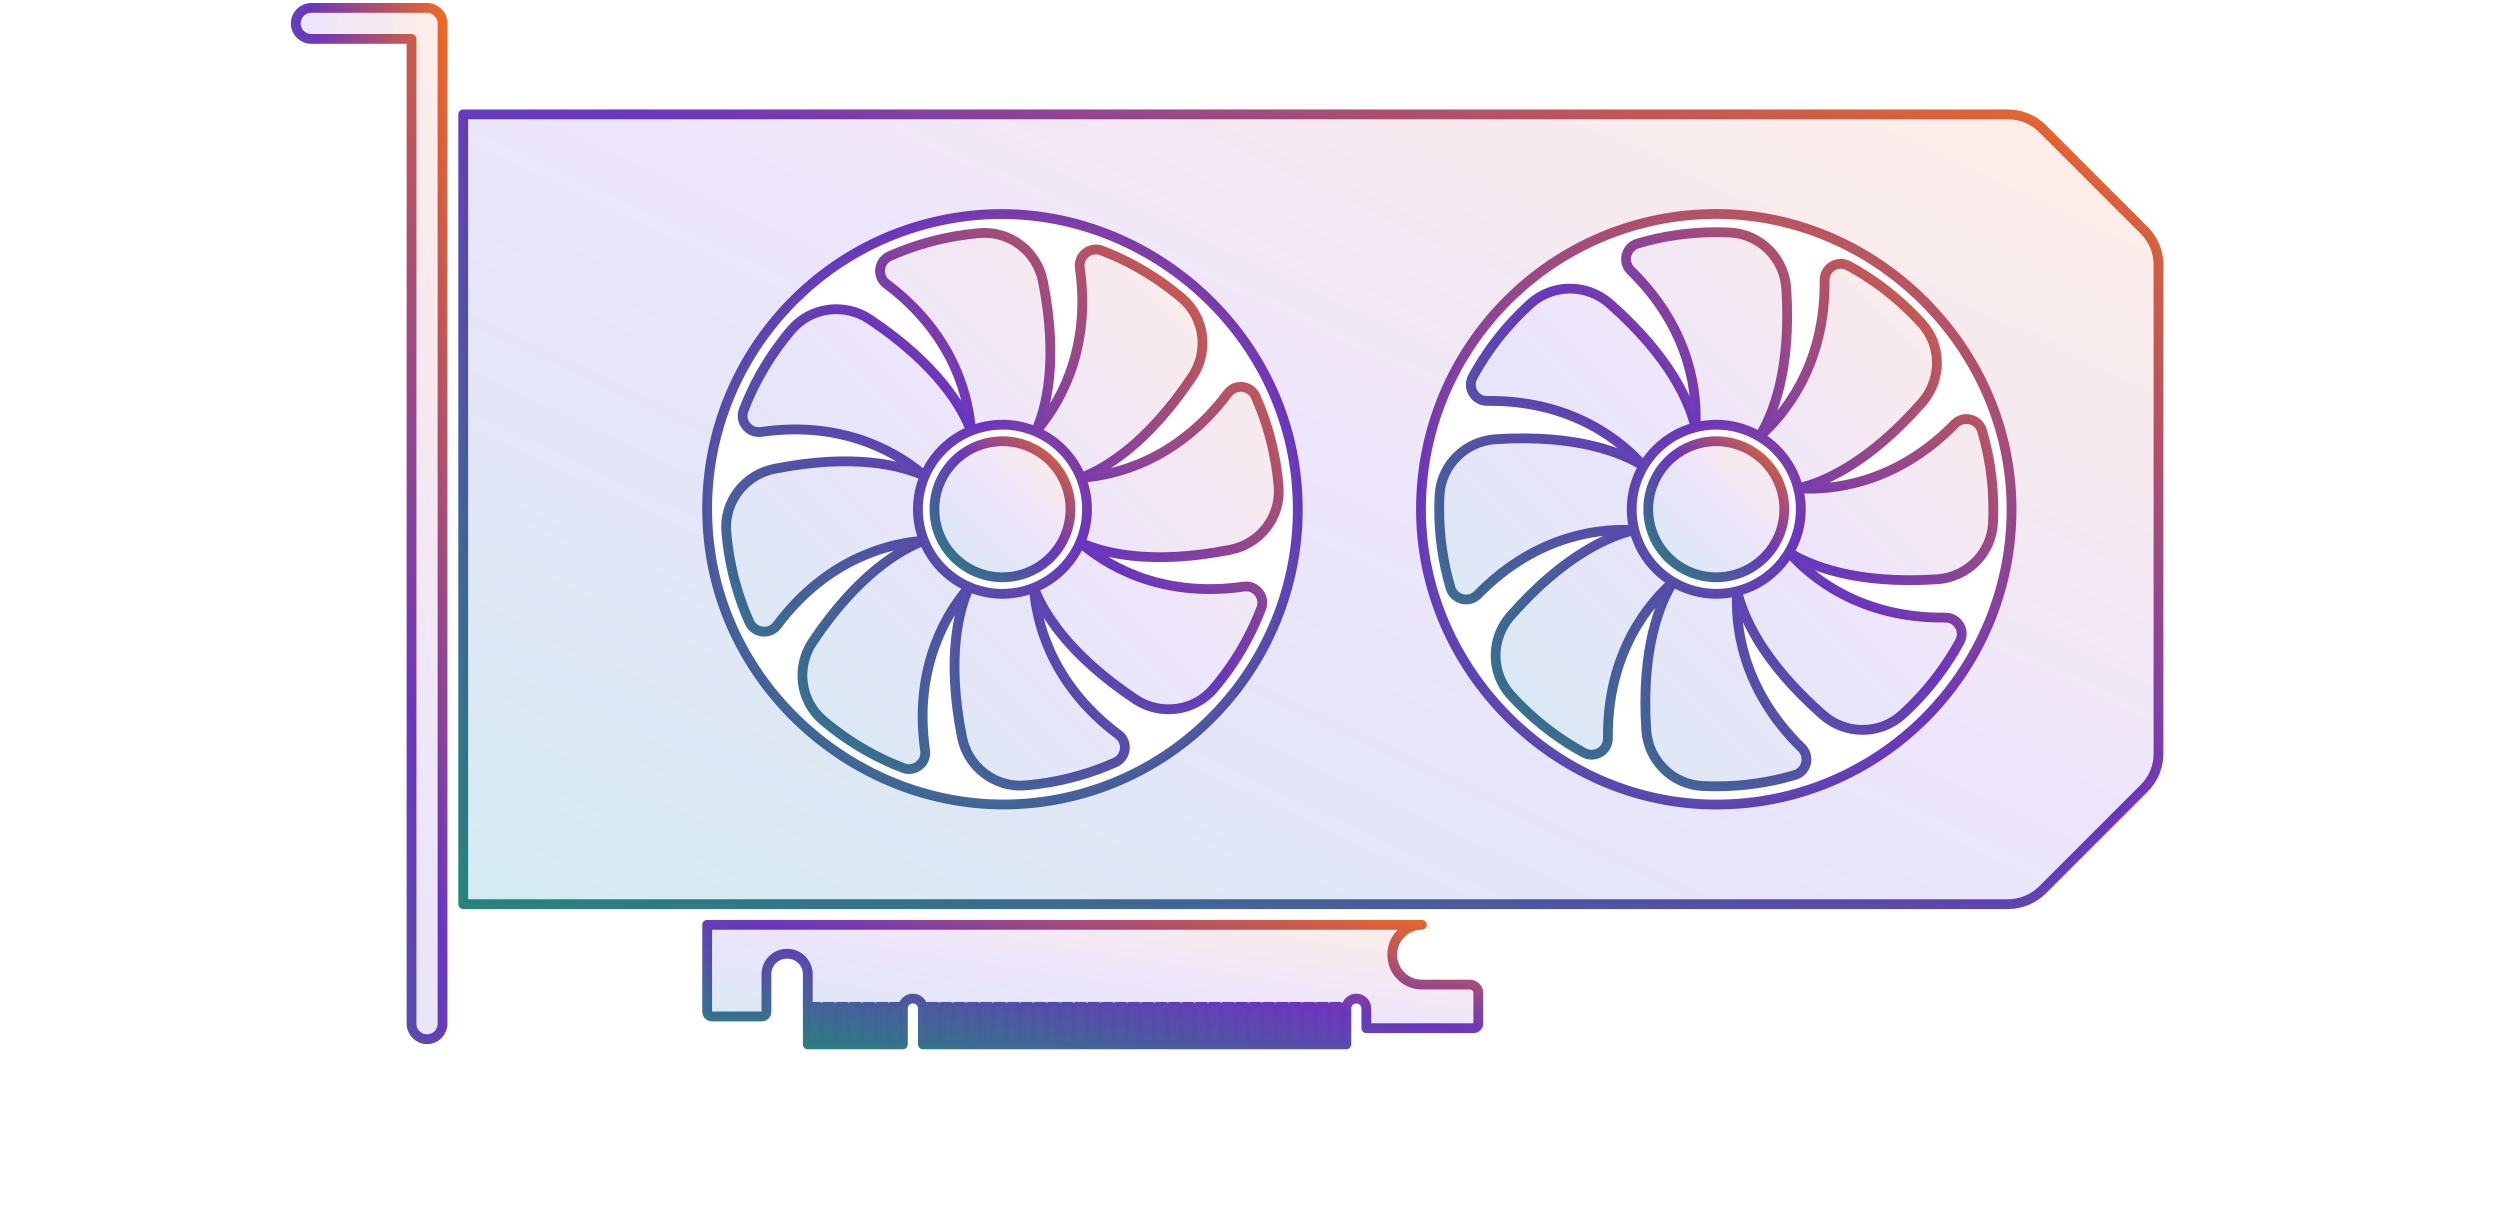
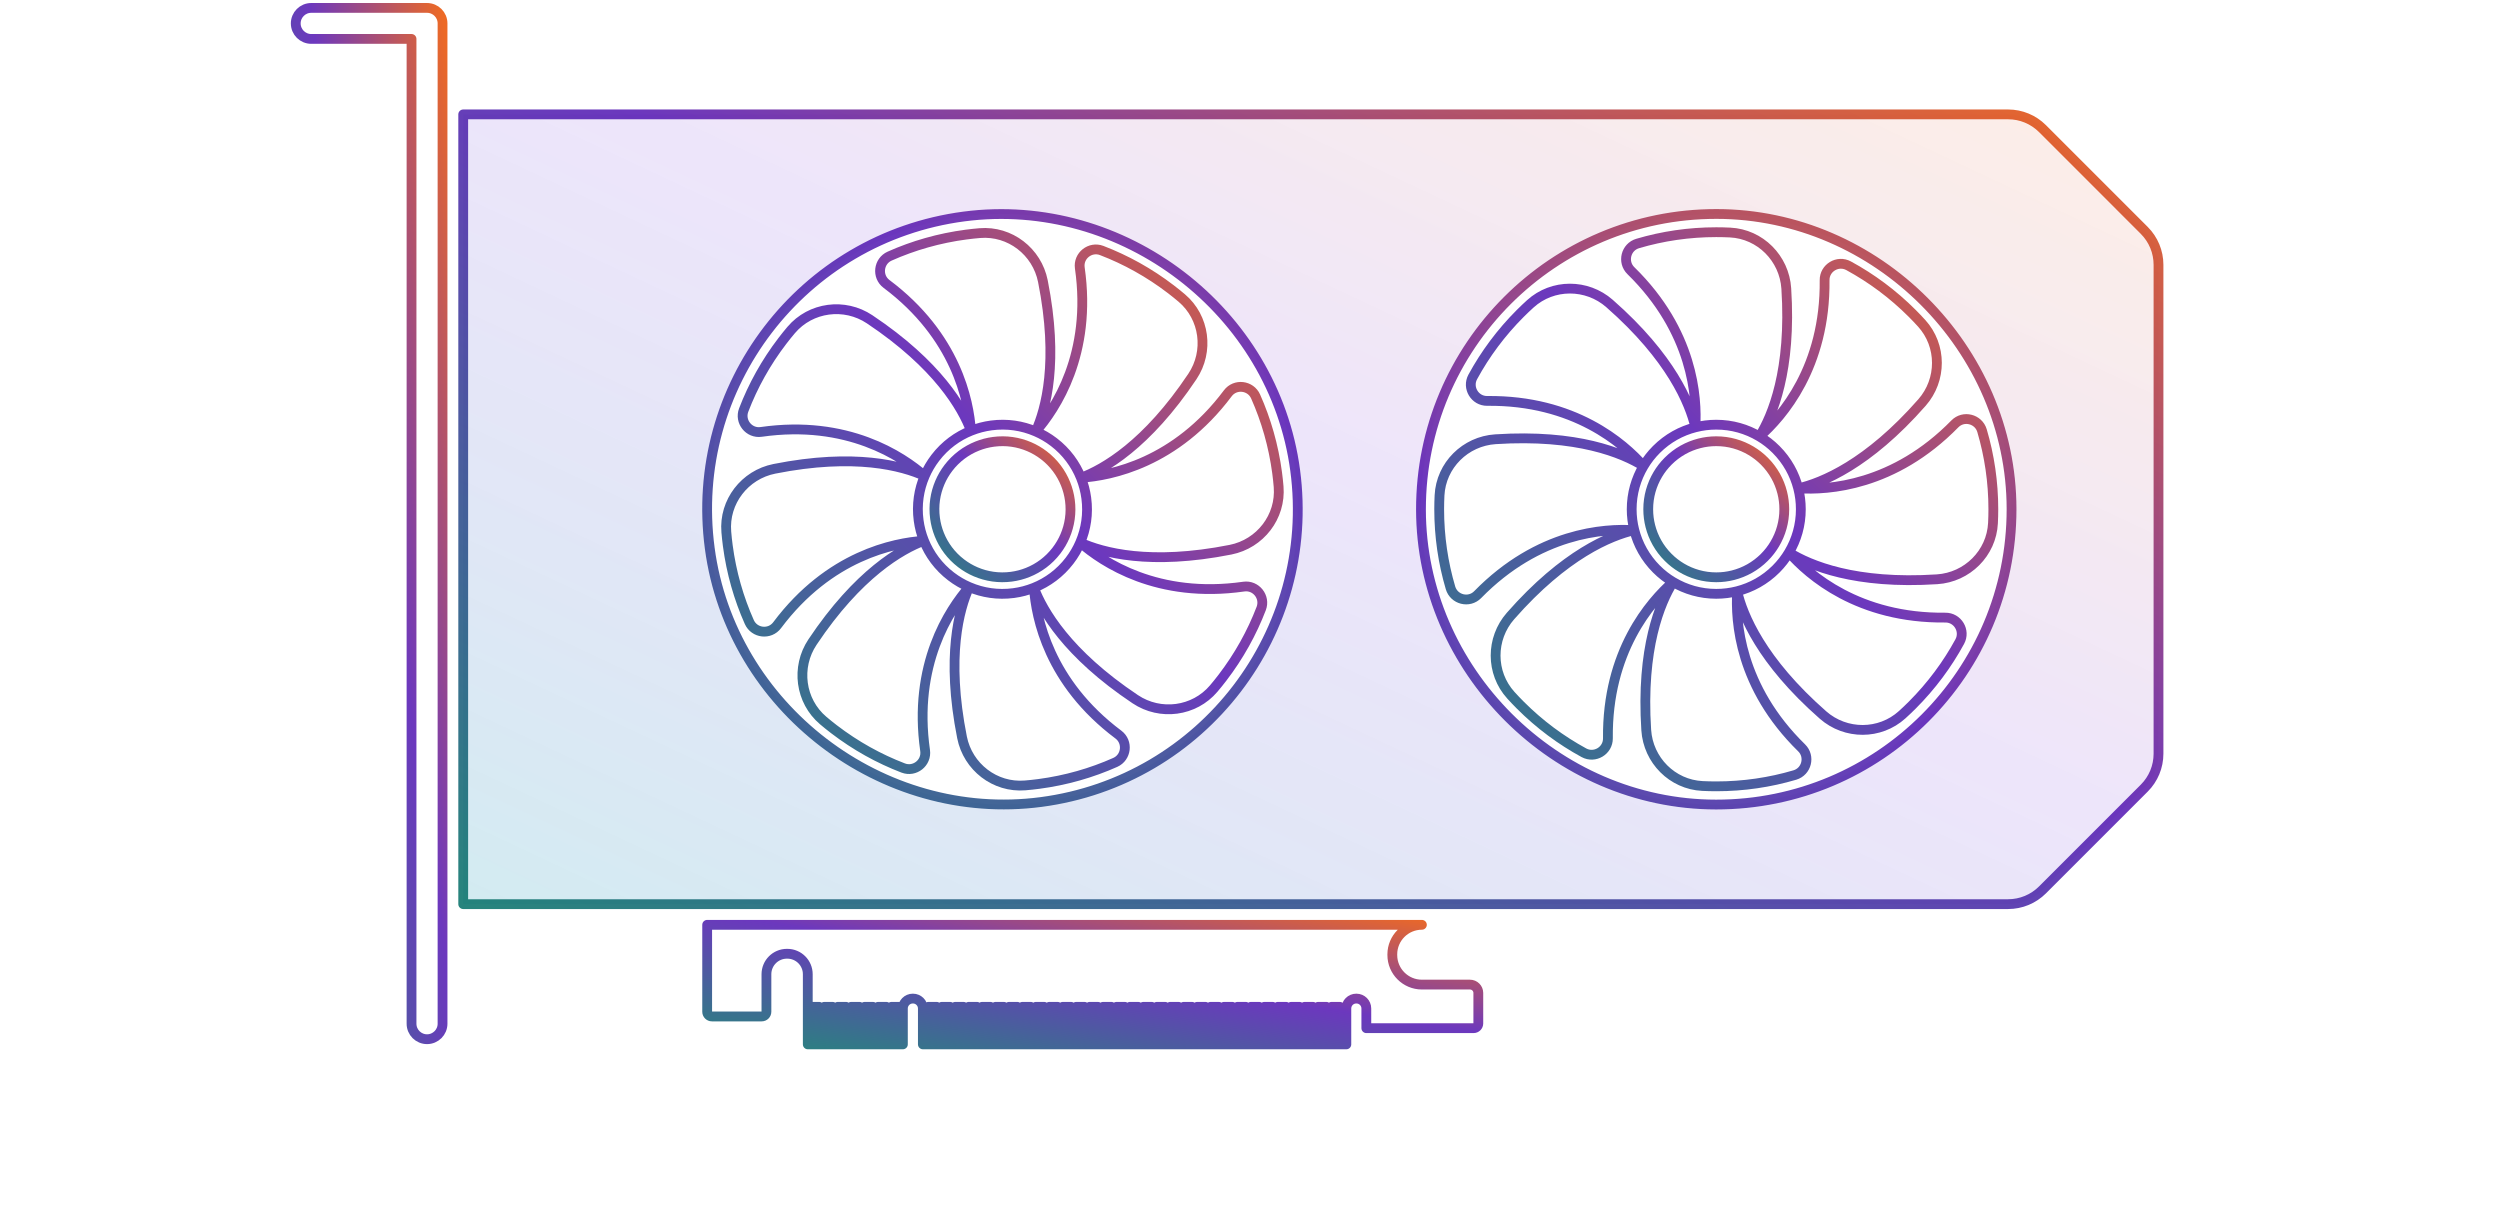
<svg xmlns="http://www.w3.org/2000/svg" viewBox="170 340 1020 500" xml:space="preserve" id="svg2" version="1.1">
  <defs id="defs6">
    <linearGradient id="provinceFill" x1="0%" y1="0%" x2="100%" y2="100%">
      <stop offset="0%" stop-color="#0f766e" stop-opacity="1" />
      <stop offset="55%" stop-color="#5b21b6" stop-opacity="1" />
      <stop offset="100%" stop-color="#ea580c" stop-opacity="1" />
    </linearGradient>
    <linearGradient id="cornerFill" x1="0%" y1="0%" x2="100%" y2="100%">
      <stop offset="0%" stop-color="#0891b2" stop-opacity="0.18" />
      <stop offset="55%" stop-color="#6d28d9" stop-opacity="0.12" />
      <stop offset="100%" stop-color="#ea580c" stop-opacity="0.10" />
    </linearGradient>
    <linearGradient id="arcHighlight" x1="0%" y1="0%" x2="100%" y2="0%">
      <stop offset="0%" stop-color="#0f766e" />
      <stop offset="100%" stop-color="#5b21b6" />
    </linearGradient>
  </defs>
  <g transform="matrix(1.333333,0,0,-1.333333,0,1333.333)" id="g10">
    <g transform="scale(0.1)" id="g12">
-       <path id="path44" style="fill:url(#cornerFill);stroke:url(#provinceFill);stroke-width:30;stroke-opacity:0.9;stroke-linejoin:round;stroke-linecap:round" d="m 5374.78,4265.8 h -25.3 v 103.33 h 25.3 z m -41.12,0 h -25.3 v 103.33 h 25.3 z m -41.12,0 h -25.3 v 103.33 h 25.3 z m -41.12,0 h -25.3 v 103.33 h 25.3 z m -41.12,0 h -25.31 v 103.33 h 25.31 z m -41.12,0 h -25.31 v 103.33 h 25.31 z m -41.12,0 h -25.31 v 103.33 h 25.31 z m -41.12,0 h -25.31 v 103.33 h 25.31 z m -41.12,0 h -25.31 v 103.33 h 25.31 z m -41.13,0 h -25.3 v 103.33 h 25.3 z m -41.12,0 h -25.3 v 103.33 h 25.3 z m -41.12,0 h -25.3 v 103.33 h 25.3 z m -41.12,0 h -25.3 v 103.33 h 25.3 z m -41.12,0 h -25.3 v 103.33 h 25.3 z m -41.12,0 h -25.31 v 103.33 h 25.31 z m -41.12,0 h -25.31 v 103.33 h 25.31 z m -41.12,0 h -25.31 v 103.33 h 25.31 z m -41.12,0 h -25.31 v 103.33 h 25.31 z m -41.12,0 h -25.31 v 103.33 h 25.31 z m -41.12,0 h -25.31 v 103.33 h 25.31 z m -41.13,0 h -25.3 v 103.33 h 25.3 z m -41.12,0 h -25.3 v 103.33 h 25.3 z m -41.12,0 h -25.3 v 103.33 h 25.3 z m -41.12,0 h -25.3 v 103.33 h 25.3 z m -41.12,0 h -25.31 v 103.33 h 25.31 z m -41.12,0 h -25.31 v 103.33 h 25.31 z m -41.12,0 h -25.31 v 103.33 h 25.31 z m -41.12,0 h -25.31 v 103.33 h 25.31 z m -41.12,0 h -25.31 v 103.33 h 25.31 z m -41.12,0 h -25.31 v 103.33 h 25.31 z m -41.13,0 h -25.3 v 103.33 h 25.3 z m -112.81,0 h -25.31 v 103.33 h 25.31 z m -41.13,0 h -25.3 v 103.33 h 25.3 z m -41.12,0 h -25.3 v 103.33 h 25.3 z m -41.12,0 h -25.3 v 103.33 h 25.3 z m -41.12,0 h -25.3 v 103.33 h 25.3 z m -41.12,0 h -25.3 v 103.33 h 25.3 z m -41.12,0 h -25.31 v 103.33 h 25.31 z m 1991.47,171.34 h -147.06 c -50.01,0 -90.55,40.54 -90.55,90.56 v 1.82 c 0,50.02 40.54,90.56 90.55,90.56 H 3438.93 v -265.97 c 0,-8.01 6.5,-14.5 14.5,-14.5 h 152.36 c 8.01,0 14.5,6.49 14.5,14.5 v 114.77 c 0,34.59 28.04,62.63 62.63,62.63 h 1.26 c 34.59,0 62.63,-28.04 62.63,-62.63 v -203.08 -11.59 h 9.49 25.31 15.82 25.3 15.82 25.3 15.82 25.3 15.82 25.3 15.82 25.3 15.82 25.31 9.48 v 11.59 40.07 58.21 c 0,16.72 13.56,30.27 30.28,30.27 h 0.61 c 16.72,0 30.27,-13.55 30.27,-30.27 v -44.5 -53.78 -11.59 h 16.87 25.3 15.82 25.31 15.81 25.31 15.81 25.31 15.81 25.31 15.81 25.31 15.81 25.31 15.82 25.3 15.82 25.3 15.82 25.3 15.82 25.3 15.82 25.31 15.81 25.31 15.81 25.31 15.81 25.31 15.81 25.31 15.81 25.31 15.82 25.3 15.82 25.3 15.82 25.3 15.82 25.3 15.82 25.3 15.82 25.31 15.81 25.31 15.81 25.31 15.81 25.31 15.81 25.31 15.82 25.3 15.82 25.3 15.82 25.3 15.82 25.3 20.04 v 11.59 98.28 c 0,16.72 13.55,30.27 30.27,30.27 h 0.61 c 16.72,0 30.27,-13.55 30.27,-30.27 v -60.32 h 328.18 c 8,0 14.5,6.49 14.5,14.5 v 93.31 c 0,14.12 -11.45,25.57 -25.57,25.57" />
-       <path id="path46" style="fill:url(#cornerFill);stroke:url(#provinceFill);stroke-width:30;stroke-opacity:0.9;stroke-linejoin:round;stroke-linecap:round" d="m 2581.72,7425.79 h -354.27 c -26.21,0 -47.45,-21.24 -47.45,-47.44 0,-26.21 21.24,-47.45 47.45,-47.45 h 306.82 V 4317.47 c 0,-26.21 21.25,-47.45 47.45,-47.45 26.2,0 47.45,21.24 47.45,47.45 v 3060.88 c 0,26.2 -21.25,47.44 -47.45,47.44" />
-       <path id="path48" style="fill:url(#cornerFill);stroke:url(#provinceFill);stroke-width:30;stroke-opacity:0.9;stroke-linejoin:round;stroke-linecap:round" d="m 6728.52,5943.03 c -8.89,35.12 -27.09,68.37 -54.57,95.84 -12.55,12.55 -26.28,23.14 -40.84,31.78 v 0 c -31.12,18.55 -67.5,29.19 -106.36,29.19 -17.75,0 -34.95,-2.22 -51.35,-6.41 v 0 c -35.12,-8.9 -68.37,-27.1 -95.85,-54.58 -12.55,-12.54 -23.14,-26.27 -31.78,-40.83 l 0.01,-0.01 c -18.55,-31.12 -29.19,-67.5 -29.19,-106.36 0,-17.74 2.22,-34.94 6.41,-51.35 v 0 c 8.89,-35.12 27.09,-68.37 54.57,-95.85 12.55,-12.54 26.28,-23.13 40.84,-31.77 v 0 c 31.12,-18.55 67.5,-29.19 106.36,-29.19 17.75,0 34.95,2.22 51.35,6.41 v 0 c 35.12,8.9 68.37,27.1 95.85,54.57 12.55,12.55 23.14,26.28 31.78,40.84 v 0.01 c 18.54,31.12 29.18,67.5 29.18,106.36 0,17.74 -2.22,34.94 -6.4,51.35 h -0.01" />
-       <path id="path50" style="fill:url(#cornerFill);stroke:url(#provinceFill);stroke-width:30;stroke-opacity:0.9;stroke-linejoin:round;stroke-linecap:round" d="m 4580.45,5789.81 0.01,-0.01 c -8.28,-19.35 -19.09,-38 -32.5,-55.51 -29.38,-38.35 -67.39,-66.2 -109.22,-82.89 v -0.01 c -19.53,-7.83 -40.37,-13.37 -62.23,-16.27 -47.89,-6.34 -94.46,0.84 -135.84,18.62 l -0.01,-0.01 c -19.35,8.28 -38,19.09 -55.51,32.5 -38.35,29.39 -66.2,67.39 -82.89,109.22 v 0 c -7.84,19.53 -13.38,40.37 -16.28,62.23 -6.34,47.9 0.84,94.46 18.62,135.84 l -0.01,0.01 c 8.28,19.35 19.09,38 32.51,55.51 29.38,38.35 67.38,66.2 109.21,82.89 v 0 c 19.54,7.84 40.37,13.38 62.24,16.28 47.89,6.34 94.45,-0.84 135.83,-18.62 l 0.01,0.01 c 19.35,-8.28 38,-19.09 55.51,-32.5 38.35,-29.39 66.2,-67.39 82.89,-109.22 v 0 c 7.84,-19.53 13.38,-40.37 16.28,-62.24 6.34,-47.89 -0.84,-94.45 -18.62,-135.83 z m 460.01,-21.88 c 90.67,18.04 154.71,100.8 147.1,192.92 -1.16,14 -2.66,28.03 -4.53,42.1 -10.96,82.83 -33.54,161.23 -65.87,233.86 -15.35,34.45 -62.5,39.86 -85.11,9.67 -159.6,-213.08 -357.83,-252.29 -448.75,-258.4 69.28,26.17 200.76,100.64 340.53,310.05 51.22,76.72 37.68,180.35 -32.7,239.99 -10.71,9.07 -21.7,17.93 -32.97,26.57 -66.32,50.81 -137.72,90.28 -211.94,118.77 -35.21,13.52 -72.38,-16 -67.02,-53.33 37.81,-263.53 -74.63,-431.42 -134.59,-500.04 30.45,67.45 70.73,212.92 21.65,459.52 -18.04,90.66 -100.8,154.7 -192.92,147.09 -13.99,-1.16 -28.03,-2.67 -42.1,-4.53 -82.83,-10.96 -161.23,-33.54 -233.86,-65.88 -34.45,-15.34 -39.86,-62.49 -9.67,-85.1 213.08,-159.6 252.29,-357.83 258.4,-448.75 -26.17,69.28 -100.64,200.75 -310.04,340.53 -76.72,51.21 -180.36,37.68 -240,-32.7 -9.07,-10.71 -17.93,-21.7 -26.57,-32.97 -50.81,-66.32 -90.28,-137.72 -118.77,-211.94 -13.52,-35.21 16,-72.38 53.33,-67.03 263.53,37.82 431.42,-74.62 500.04,-134.58 -67.45,30.45 -212.92,70.73 -459.51,21.65 -90.67,-18.04 -154.71,-100.8 -147.1,-192.92 1.16,-14 2.67,-28.03 4.53,-42.1 10.96,-82.83 33.54,-161.23 65.88,-233.86 15.34,-34.45 62.49,-39.86 85.1,-9.67 159.6,213.08 357.83,252.28 448.75,258.4 -69.28,-26.17 -200.75,-100.64 -340.53,-310.05 -51.22,-76.72 -37.68,-180.35 32.7,-239.99 10.71,-9.07 21.7,-17.93 32.97,-26.57 66.32,-50.81 137.73,-90.29 211.94,-118.77 35.21,-13.52 72.38,16 67.02,53.33 -37.81,263.53 74.63,431.42 134.6,500.04 -30.46,-67.45 -70.74,-212.92 -21.66,-459.51 18.04,-90.67 100.8,-154.71 192.93,-147.1 13.99,1.16 28.02,2.67 42.09,4.53 82.83,10.96 161.23,33.54 233.86,65.87 34.45,15.35 39.86,62.5 9.67,85.11 -213.08,159.6 -252.28,357.83 -258.4,448.75 26.17,-69.28 100.64,-200.75 310.04,-340.53 76.73,-51.21 180.36,-37.68 240,32.7 9.07,10.71 17.93,21.7 26.57,32.97 50.81,66.32 90.29,137.72 118.77,211.94 13.52,35.21 -16,72.38 -53.33,67.02 -263.53,-37.81 -431.42,74.63 -500.04,134.59 67.45,-30.45 212.92,-70.73 459.51,-21.65" />
-       <path id="path52" style="fill:url(#cornerFill);stroke:url(#provinceFill);stroke-width:30;stroke-opacity:0.9;stroke-linejoin:round;stroke-linecap:round" d="m 4535.81,5969.06 h -0.01 c -13.42,33.65 -35.83,64.22 -66.68,87.86 -14.08,10.79 -29.09,19.49 -44.65,26.14 h -0.01 c -33.28,14.3 -70.74,20.08 -109.27,14.97 -17.59,-2.32 -34.35,-6.78 -50.06,-13.08 v -0.01 c -33.65,-13.42 -64.22,-35.83 -87.86,-66.68 -10.79,-14.08 -19.49,-29.09 -26.14,-44.65 v -0.01 c -14.3,-33.28 -20.07,-70.75 -14.97,-109.27 2.32,-17.59 6.78,-34.35 13.09,-50.06 v 0 c 13.43,-33.65 35.83,-64.22 66.68,-87.86 14.08,-10.79 29.09,-19.49 44.66,-26.14 v 0 c 33.28,-14.3 70.75,-20.08 109.27,-14.98 17.59,2.33 34.35,6.79 50.06,13.09 v 0.01 c 33.65,13.42 64.22,35.83 87.86,66.68 10.79,14.08 19.49,29.09 26.14,44.65 v 0.01 c 14.3,33.28 20.08,70.74 14.98,109.27 -2.33,17.59 -6.79,34.35 -13.09,50.06" />
-       <path id="path54" style="fill:url(#cornerFill);stroke:url(#provinceFill);stroke-width:30;stroke-opacity:0.9;stroke-linejoin:round;stroke-linecap:round" d="m 6785.54,5891.68 c 0,-48.31 -13.22,-93.53 -36.28,-132.22 h 0.01 c -10.75,-18.1 -23.91,-35.17 -39.51,-50.77 -34.16,-34.16 -75.49,-56.78 -119.15,-67.84 v 0 c -20.39,-5.21 -41.77,-7.97 -63.83,-7.97 -48.31,0 -93.53,13.23 -132.22,36.29 l -0.01,-0.01 c -18.1,10.74 -35.17,23.91 -50.76,39.51 -34.16,34.15 -56.79,75.49 -67.84,119.15 l -0.01,-0.01 c -5.2,20.4 -7.96,41.78 -7.96,63.84 0,48.31 13.22,93.53 36.28,132.22 v 0 c 10.74,18.1 23.9,35.17 39.5,50.77 34.16,34.16 75.49,56.78 119.15,67.84 v 0 c 20.4,5.21 41.78,7.97 63.83,7.97 48.31,0 93.54,-13.23 132.22,-36.29 l 0.01,0.01 c 18.1,-10.74 35.17,-23.91 50.77,-39.51 34.16,-34.16 56.78,-75.49 67.83,-119.15 l 0.01,0.01 c 5.2,-20.4 7.96,-41.78 7.96,-63.84 z m 370.84,326.64 c 60.85,69.34 61.02,173.85 -0.92,242.21 -9.43,10.4 -19.16,20.62 -29.2,30.66 -59.07,59.08 -124.68,107.59 -194.52,145.57 -33.13,18.02 -73.85,-6.37 -73.44,-44.08 2.9,-266.21 -130.6,-417.89 -199.05,-478.05 39.04,62.87 98.06,201.8 81.78,452.7 -5.99,92.25 -79.63,166.59 -171.96,171.14 -14.02,0.69 -28.13,1.04 -42.33,1.04 -83.54,0 -164.23,-12.09 -240.47,-34.62 -36.17,-10.69 -47.73,-56.72 -20.77,-83.1 190.3,-186.19 203.15,-387.84 197.28,-478.78 -16.85,72.11 -73.42,212.22 -262.67,378.27 -69.34,60.84 -173.85,61.03 -242.21,-0.92 -10.4,-9.42 -20.63,-19.16 -30.67,-29.19 -59.07,-59.08 -107.58,-124.69 -145.56,-194.52 -18.02,-33.14 6.36,-73.86 44.08,-73.45 266.21,2.91 417.89,-130.6 478.04,-199.05 -62.87,39.05 -201.79,98.07 -452.69,81.78 -92.25,-5.99 -166.6,-79.62 -171.14,-171.95 -0.69,-14.03 -1.04,-28.14 -1.04,-42.33 0,-83.55 12.09,-164.24 34.62,-240.48 10.68,-36.17 56.72,-47.72 83.1,-20.76 186.18,190.29 387.84,203.14 478.77,197.28 -72.11,-16.86 -212.22,-73.43 -378.27,-262.68 -60.84,-69.34 -61.02,-173.85 0.92,-242.21 9.43,-10.4 19.16,-20.63 29.2,-30.66 59.07,-59.08 124.68,-107.59 194.52,-145.57 33.13,-18.02 73.85,6.37 73.44,44.08 -2.9,266.21 130.6,417.89 199.05,478.05 -39.04,-62.87 -98.06,-201.8 -81.77,-452.7 5.98,-92.25 79.62,-166.59 171.95,-171.14 14.02,-0.69 28.13,-1.04 42.33,-1.04 83.54,0 164.24,12.09 240.47,34.62 36.18,10.68 47.73,56.72 20.77,83.1 -190.3,186.19 -203.15,387.84 -197.28,478.78 16.86,-72.12 73.43,-212.23 262.67,-378.27 69.34,-60.85 173.85,-61.03 242.21,0.92 10.41,9.42 20.63,19.15 30.67,29.19 59.07,59.08 107.58,124.68 145.56,194.52 18.02,33.13 -6.36,73.86 -44.08,73.45 -266.21,-2.91 -417.89,130.6 -478.04,199.04 62.87,-39.04 201.79,-98.06 452.69,-81.77 92.25,5.99 166.6,79.62 171.14,171.95 0.69,14.02 1.04,28.14 1.04,42.33 0,83.55 -12.09,164.24 -34.61,240.48 -10.69,36.17 -56.73,47.72 -83.1,20.76 -186.19,-190.29 -387.85,-203.14 -478.78,-197.28 72.11,16.86 212.22,73.43 378.27,262.68" />
+       <path id="path44" style="fill:none;stroke:url(#provinceFill);stroke-width:30;stroke-opacity:0.9;stroke-linejoin:round;stroke-linecap:round" d="m 5374.78,4265.8 h -25.3 v 103.33 h 25.3 z m -41.12,0 h -25.3 v 103.33 h 25.3 z m -41.12,0 h -25.3 v 103.33 h 25.3 z m -41.12,0 h -25.3 v 103.33 h 25.3 z m -41.12,0 h -25.31 v 103.33 h 25.31 z m -41.12,0 h -25.31 v 103.33 h 25.31 z m -41.12,0 h -25.31 v 103.33 h 25.31 z m -41.12,0 h -25.31 v 103.33 h 25.31 z m -41.12,0 h -25.31 v 103.33 h 25.31 z m -41.13,0 h -25.3 v 103.33 h 25.3 z m -41.12,0 h -25.3 v 103.33 h 25.3 z m -41.12,0 h -25.3 v 103.33 h 25.3 z m -41.12,0 h -25.3 v 103.33 h 25.3 z m -41.12,0 h -25.3 v 103.33 h 25.3 z m -41.12,0 h -25.31 v 103.33 h 25.31 z m -41.12,0 h -25.31 v 103.33 h 25.31 z m -41.12,0 h -25.31 v 103.33 h 25.31 z m -41.12,0 h -25.31 v 103.33 h 25.31 z m -41.12,0 h -25.31 v 103.33 h 25.31 z m -41.12,0 h -25.31 v 103.33 h 25.31 z m -41.13,0 h -25.3 v 103.33 h 25.3 z m -41.12,0 h -25.3 v 103.33 h 25.3 z m -41.12,0 h -25.3 v 103.33 h 25.3 z m -41.12,0 h -25.3 v 103.33 h 25.3 z m -41.12,0 h -25.31 v 103.33 h 25.31 z m -41.12,0 h -25.31 v 103.33 h 25.31 z m -41.12,0 h -25.31 v 103.33 h 25.31 z m -41.12,0 h -25.31 v 103.33 h 25.31 z m -41.12,0 h -25.31 v 103.33 h 25.31 z m -41.12,0 h -25.31 v 103.33 h 25.31 z m -41.13,0 h -25.3 v 103.33 h 25.3 z m -112.81,0 h -25.31 v 103.33 h 25.31 z m -41.13,0 h -25.3 v 103.33 h 25.3 z m -41.12,0 h -25.3 v 103.33 h 25.3 z m -41.12,0 h -25.3 v 103.33 h 25.3 z m -41.12,0 h -25.3 v 103.33 h 25.3 z m -41.12,0 h -25.3 v 103.33 h 25.3 z m -41.12,0 h -25.31 v 103.33 h 25.31 z m 1991.47,171.34 h -147.06 c -50.01,0 -90.55,40.54 -90.55,90.56 v 1.82 c 0,50.02 40.54,90.56 90.55,90.56 H 3438.93 v -265.97 c 0,-8.01 6.5,-14.5 14.5,-14.5 h 152.36 c 8.01,0 14.5,6.49 14.5,14.5 v 114.77 c 0,34.59 28.04,62.63 62.63,62.63 h 1.26 c 34.59,0 62.63,-28.04 62.63,-62.63 v -203.08 -11.59 h 9.49 25.31 15.82 25.3 15.82 25.3 15.82 25.3 15.82 25.3 15.82 25.3 15.82 25.31 9.48 v 11.59 40.07 58.21 c 0,16.72 13.56,30.27 30.28,30.27 h 0.61 c 16.72,0 30.27,-13.55 30.27,-30.27 v -44.5 -53.78 -11.59 h 16.87 25.3 15.82 25.31 15.81 25.31 15.81 25.31 15.81 25.31 15.81 25.31 15.81 25.31 15.82 25.3 15.82 25.3 15.82 25.3 15.82 25.3 15.82 25.31 15.81 25.31 15.81 25.31 15.81 25.31 15.81 25.31 15.81 25.31 15.82 25.3 15.82 25.3 15.82 25.3 15.82 25.3 15.82 25.3 15.82 25.31 15.81 25.31 15.81 25.31 15.81 25.31 15.81 25.31 15.82 25.3 15.82 25.3 15.82 25.3 15.82 25.3 20.04 v 11.59 98.28 c 0,16.72 13.55,30.27 30.27,30.27 h 0.61 c 16.72,0 30.27,-13.55 30.27,-30.27 v -60.32 h 328.18 c 8,0 14.5,6.49 14.5,14.5 v 93.31 c 0,14.12 -11.45,25.57 -25.57,25.57" />
+       <path id="path46" style="fill:none;stroke:url(#provinceFill);stroke-width:30;stroke-opacity:0.9;stroke-linejoin:round;stroke-linecap:round" d="m 2581.72,7425.79 h -354.27 c -26.21,0 -47.45,-21.24 -47.45,-47.44 0,-26.21 21.24,-47.45 47.45,-47.45 h 306.82 V 4317.47 c 0,-26.21 21.25,-47.45 47.45,-47.45 26.2,0 47.45,21.24 47.45,47.45 v 3060.88 c 0,26.2 -21.25,47.44 -47.45,47.44" />
+       <path id="path48" style="fill:none;stroke:url(#provinceFill);stroke-width:30;stroke-opacity:0.9;stroke-linejoin:round;stroke-linecap:round" d="m 6728.52,5943.03 c -8.89,35.12 -27.09,68.37 -54.57,95.84 -12.55,12.55 -26.28,23.14 -40.84,31.78 v 0 c -31.12,18.55 -67.5,29.19 -106.36,29.19 -17.75,0 -34.95,-2.22 -51.35,-6.41 v 0 c -35.12,-8.9 -68.37,-27.1 -95.85,-54.58 -12.55,-12.54 -23.14,-26.27 -31.78,-40.83 l 0.01,-0.01 c -18.55,-31.12 -29.19,-67.5 -29.19,-106.36 0,-17.74 2.22,-34.94 6.41,-51.35 v 0 c 8.89,-35.12 27.09,-68.37 54.57,-95.85 12.55,-12.54 26.28,-23.13 40.84,-31.77 v 0 c 31.12,-18.55 67.5,-29.19 106.36,-29.19 17.75,0 34.95,2.22 51.35,6.41 v 0 c 35.12,8.9 68.37,27.1 95.85,54.57 12.55,12.55 23.14,26.28 31.78,40.84 v 0.01 c 18.54,31.12 29.18,67.5 29.18,106.36 0,17.74 -2.22,34.94 -6.4,51.35 h -0.01" />
+       <path id="path50" style="fill:none;stroke:url(#provinceFill);stroke-width:30;stroke-opacity:0.9;stroke-linejoin:round;stroke-linecap:round" d="m 4580.45,5789.81 0.01,-0.01 c -8.28,-19.35 -19.09,-38 -32.5,-55.51 -29.38,-38.35 -67.39,-66.2 -109.22,-82.89 v -0.01 c -19.53,-7.83 -40.37,-13.37 -62.23,-16.27 -47.89,-6.34 -94.46,0.84 -135.84,18.62 l -0.01,-0.01 c -19.35,8.28 -38,19.09 -55.51,32.5 -38.35,29.39 -66.2,67.39 -82.89,109.22 v 0 c -7.84,19.53 -13.38,40.37 -16.28,62.23 -6.34,47.9 0.84,94.46 18.62,135.84 l -0.01,0.01 c 8.28,19.35 19.09,38 32.51,55.51 29.38,38.35 67.38,66.2 109.21,82.89 v 0 c 19.54,7.84 40.37,13.38 62.24,16.28 47.89,6.34 94.45,-0.84 135.83,-18.62 l 0.01,0.01 c 19.35,-8.28 38,-19.09 55.51,-32.5 38.35,-29.39 66.2,-67.39 82.89,-109.22 v 0 c 7.84,-19.53 13.38,-40.37 16.28,-62.24 6.34,-47.89 -0.84,-94.45 -18.62,-135.83 z m 460.01,-21.88 c 90.67,18.04 154.71,100.8 147.1,192.92 -1.16,14 -2.66,28.03 -4.53,42.1 -10.96,82.83 -33.54,161.23 -65.87,233.86 -15.35,34.45 -62.5,39.86 -85.11,9.67 -159.6,-213.08 -357.83,-252.29 -448.75,-258.4 69.28,26.17 200.76,100.64 340.53,310.05 51.22,76.72 37.68,180.35 -32.7,239.99 -10.71,9.07 -21.7,17.93 -32.97,26.57 -66.32,50.81 -137.72,90.28 -211.94,118.77 -35.21,13.52 -72.38,-16 -67.02,-53.33 37.81,-263.53 -74.63,-431.42 -134.59,-500.04 30.45,67.45 70.73,212.92 21.65,459.52 -18.04,90.66 -100.8,154.7 -192.92,147.09 -13.99,-1.16 -28.03,-2.67 -42.1,-4.53 -82.83,-10.96 -161.23,-33.54 -233.86,-65.88 -34.45,-15.34 -39.86,-62.49 -9.67,-85.1 213.08,-159.6 252.29,-357.83 258.4,-448.75 -26.17,69.28 -100.64,200.75 -310.04,340.53 -76.72,51.21 -180.36,37.68 -240,-32.7 -9.07,-10.71 -17.93,-21.7 -26.57,-32.97 -50.81,-66.32 -90.28,-137.72 -118.77,-211.94 -13.52,-35.21 16,-72.38 53.33,-67.03 263.53,37.82 431.42,-74.62 500.04,-134.58 -67.45,30.45 -212.92,70.73 -459.51,21.65 -90.67,-18.04 -154.71,-100.8 -147.1,-192.92 1.16,-14 2.67,-28.03 4.53,-42.1 10.96,-82.83 33.54,-161.23 65.88,-233.86 15.34,-34.45 62.49,-39.86 85.1,-9.67 159.6,213.08 357.83,252.28 448.75,258.4 -69.28,-26.17 -200.75,-100.64 -340.53,-310.05 -51.22,-76.72 -37.68,-180.35 32.7,-239.99 10.71,-9.07 21.7,-17.93 32.97,-26.57 66.32,-50.81 137.73,-90.29 211.94,-118.77 35.21,-13.52 72.38,16 67.02,53.33 -37.81,263.53 74.63,431.42 134.6,500.04 -30.46,-67.45 -70.74,-212.92 -21.66,-459.51 18.04,-90.67 100.8,-154.71 192.93,-147.1 13.99,1.16 28.02,2.67 42.09,4.53 82.83,10.96 161.23,33.54 233.86,65.87 34.45,15.35 39.86,62.5 9.67,85.11 -213.08,159.6 -252.28,357.83 -258.4,448.75 26.17,-69.28 100.64,-200.75 310.04,-340.53 76.73,-51.21 180.36,-37.68 240,32.7 9.07,10.71 17.93,21.7 26.57,32.97 50.81,66.32 90.29,137.72 118.77,211.94 13.52,35.21 -16,72.38 -53.33,67.02 -263.53,-37.81 -431.42,74.63 -500.04,134.59 67.45,-30.45 212.92,-70.73 459.51,-21.65" />
+       <path id="path52" style="fill:none;stroke:url(#provinceFill);stroke-width:30;stroke-opacity:0.9;stroke-linejoin:round;stroke-linecap:round" d="m 4535.81,5969.06 h -0.01 c -13.42,33.65 -35.83,64.22 -66.68,87.86 -14.08,10.79 -29.09,19.49 -44.65,26.14 h -0.01 c -33.28,14.3 -70.74,20.08 -109.27,14.97 -17.59,-2.32 -34.35,-6.78 -50.06,-13.08 v -0.01 c -33.65,-13.42 -64.22,-35.83 -87.86,-66.68 -10.79,-14.08 -19.49,-29.09 -26.14,-44.65 v -0.01 c -14.3,-33.28 -20.07,-70.75 -14.97,-109.27 2.32,-17.59 6.78,-34.35 13.09,-50.06 v 0 c 13.43,-33.65 35.83,-64.22 66.68,-87.86 14.08,-10.79 29.09,-19.49 44.66,-26.14 v 0 c 33.28,-14.3 70.75,-20.08 109.27,-14.98 17.59,2.33 34.35,6.79 50.06,13.09 v 0.01 c 33.65,13.42 64.22,35.83 87.86,66.68 10.79,14.08 19.49,29.09 26.14,44.65 v 0.01 c 14.3,33.28 20.08,70.74 14.98,109.27 -2.33,17.59 -6.79,34.35 -13.09,50.06" />
+       <path id="path54" style="fill:none;stroke:url(#provinceFill);stroke-width:30;stroke-opacity:0.9;stroke-linejoin:round;stroke-linecap:round" d="m 6785.54,5891.68 c 0,-48.31 -13.22,-93.53 -36.28,-132.22 h 0.01 c -10.75,-18.1 -23.91,-35.17 -39.51,-50.77 -34.16,-34.16 -75.49,-56.78 -119.15,-67.84 v 0 c -20.39,-5.21 -41.77,-7.97 -63.83,-7.97 -48.31,0 -93.53,13.23 -132.22,36.29 l -0.01,-0.01 c -18.1,10.74 -35.17,23.91 -50.76,39.51 -34.16,34.15 -56.79,75.49 -67.84,119.15 l -0.01,-0.01 c -5.2,20.4 -7.96,41.78 -7.96,63.84 0,48.31 13.22,93.53 36.28,132.22 v 0 c 10.74,18.1 23.9,35.17 39.5,50.77 34.16,34.16 75.49,56.78 119.15,67.84 v 0 c 20.4,5.21 41.78,7.97 63.83,7.97 48.31,0 93.54,-13.23 132.22,-36.29 l 0.01,0.01 c 18.1,-10.74 35.17,-23.91 50.77,-39.51 34.16,-34.16 56.78,-75.49 67.83,-119.15 l 0.01,0.01 c 5.2,-20.4 7.96,-41.78 7.96,-63.84 z m 370.84,326.64 c 60.85,69.34 61.02,173.85 -0.92,242.21 -9.43,10.4 -19.16,20.62 -29.2,30.66 -59.07,59.08 -124.68,107.59 -194.52,145.57 -33.13,18.02 -73.85,-6.37 -73.44,-44.08 2.9,-266.21 -130.6,-417.89 -199.05,-478.05 39.04,62.87 98.06,201.8 81.78,452.7 -5.99,92.25 -79.63,166.59 -171.96,171.14 -14.02,0.69 -28.13,1.04 -42.33,1.04 -83.54,0 -164.23,-12.09 -240.47,-34.62 -36.17,-10.69 -47.73,-56.72 -20.77,-83.1 190.3,-186.19 203.15,-387.84 197.28,-478.78 -16.85,72.11 -73.42,212.22 -262.67,378.27 -69.34,60.84 -173.85,61.03 -242.21,-0.92 -10.4,-9.42 -20.63,-19.16 -30.67,-29.19 -59.07,-59.08 -107.58,-124.69 -145.56,-194.52 -18.02,-33.14 6.36,-73.86 44.08,-73.45 266.21,2.91 417.89,-130.6 478.04,-199.05 -62.87,39.05 -201.79,98.07 -452.69,81.78 -92.25,-5.99 -166.6,-79.62 -171.14,-171.95 -0.69,-14.03 -1.04,-28.14 -1.04,-42.33 0,-83.55 12.09,-164.24 34.62,-240.48 10.68,-36.17 56.72,-47.72 83.1,-20.76 186.18,190.29 387.84,203.14 478.77,197.28 -72.11,-16.86 -212.22,-73.43 -378.27,-262.68 -60.84,-69.34 -61.02,-173.85 0.92,-242.21 9.43,-10.4 19.16,-20.63 29.2,-30.66 59.07,-59.08 124.68,-107.59 194.52,-145.57 33.13,-18.02 73.85,6.37 73.44,44.08 -2.9,266.21 130.6,417.89 199.05,478.05 -39.04,-62.87 -98.06,-201.8 -81.77,-452.7 5.98,-92.25 79.62,-166.59 171.95,-171.14 14.02,-0.69 28.13,-1.04 42.33,-1.04 83.54,0 164.24,12.09 240.47,34.62 36.18,10.68 47.73,56.72 20.77,83.1 -190.3,186.19 -203.15,387.84 -197.28,478.78 16.86,-72.12 73.43,-212.23 262.67,-378.27 69.34,-60.85 173.85,-61.03 242.21,0.92 10.41,9.42 20.63,19.15 30.67,29.19 59.07,59.08 107.58,124.68 145.56,194.52 18.02,33.13 -6.36,73.86 -44.08,73.45 -266.21,-2.91 -417.89,130.6 -478.04,199.04 62.87,-39.04 201.79,-98.06 452.69,-81.77 92.25,5.99 166.6,79.62 171.14,171.95 0.69,14.02 1.04,28.14 1.04,42.33 0,83.55 -12.09,164.24 -34.61,240.48 -10.69,36.17 -56.73,47.72 -83.1,20.76 -186.19,-190.29 -387.85,-203.14 -478.78,-197.28 72.11,16.86 212.22,73.43 378.27,262.68" />
      <path id="path56" style="fill:url(#cornerFill);stroke:url(#provinceFill);stroke-width:30;stroke-opacity:0.9;stroke-linejoin:round;stroke-linecap:round" d="m 6526.11,4988.07 c -491.19,0.35 -902.59,411.76 -902.94,902.94 -0.35,499.56 404.69,904.6 904.24,904.25 491.19,-0.35 902.59,-411.76 902.94,-902.94 0.36,-499.56 -404.68,-904.6 -904.24,-904.25 z m -2065.64,7.73 c -486.99,-64.12 -948.83,289.74 -1013.63,776.63 -65.92,495.19 282.46,949.88 777.74,1015.1 486.99,64.12 948.83,-289.74 1013.64,-776.63 65.91,-495.19 -282.47,-949.88 -777.75,-1015.1 z m 3375.99,1749.17 -311.48,311.48 c -27.88,27.88 -65.68,43.54 -105.11,43.54 H 2692.43 V 4683.34 h 4727.44 c 39.43,0 77.23,15.66 105.11,43.54 l 311.48,311.48 c 27.88,27.88 43.54,65.68 43.54,105.11 v 1496.39 c 0,39.42 -15.66,77.23 -43.54,105.11" />
    </g>
  </g>
</svg>
